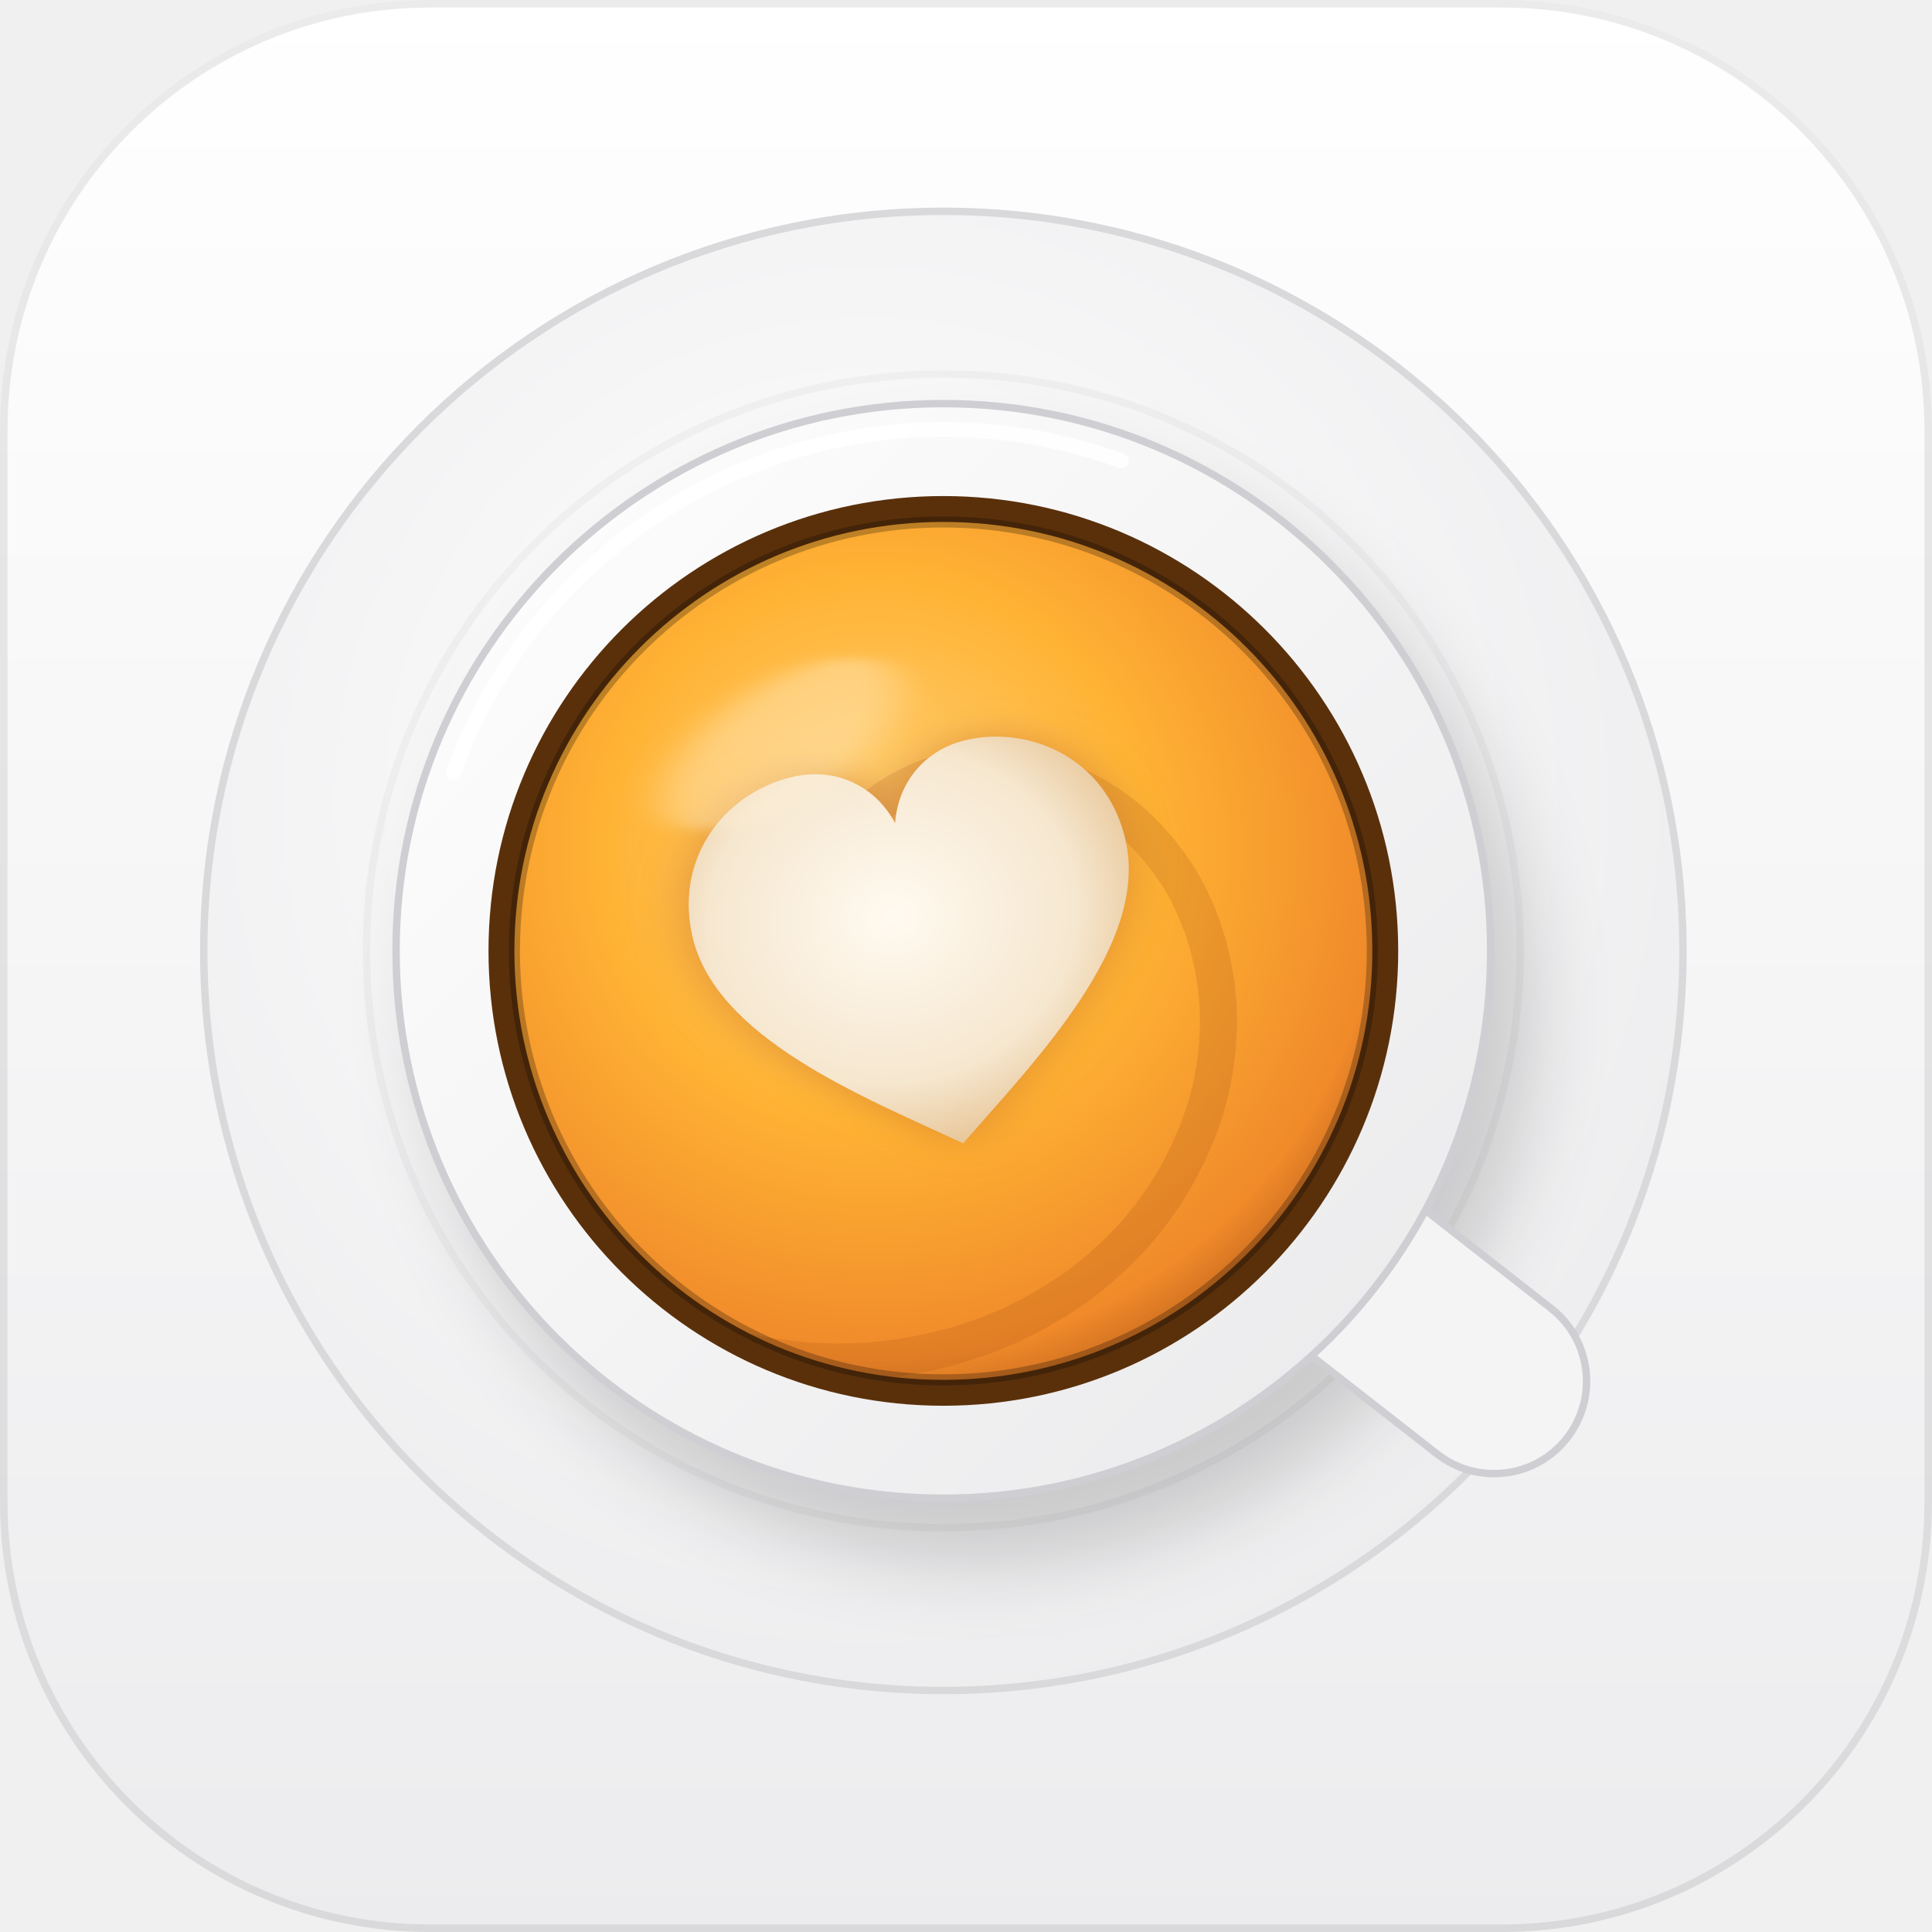
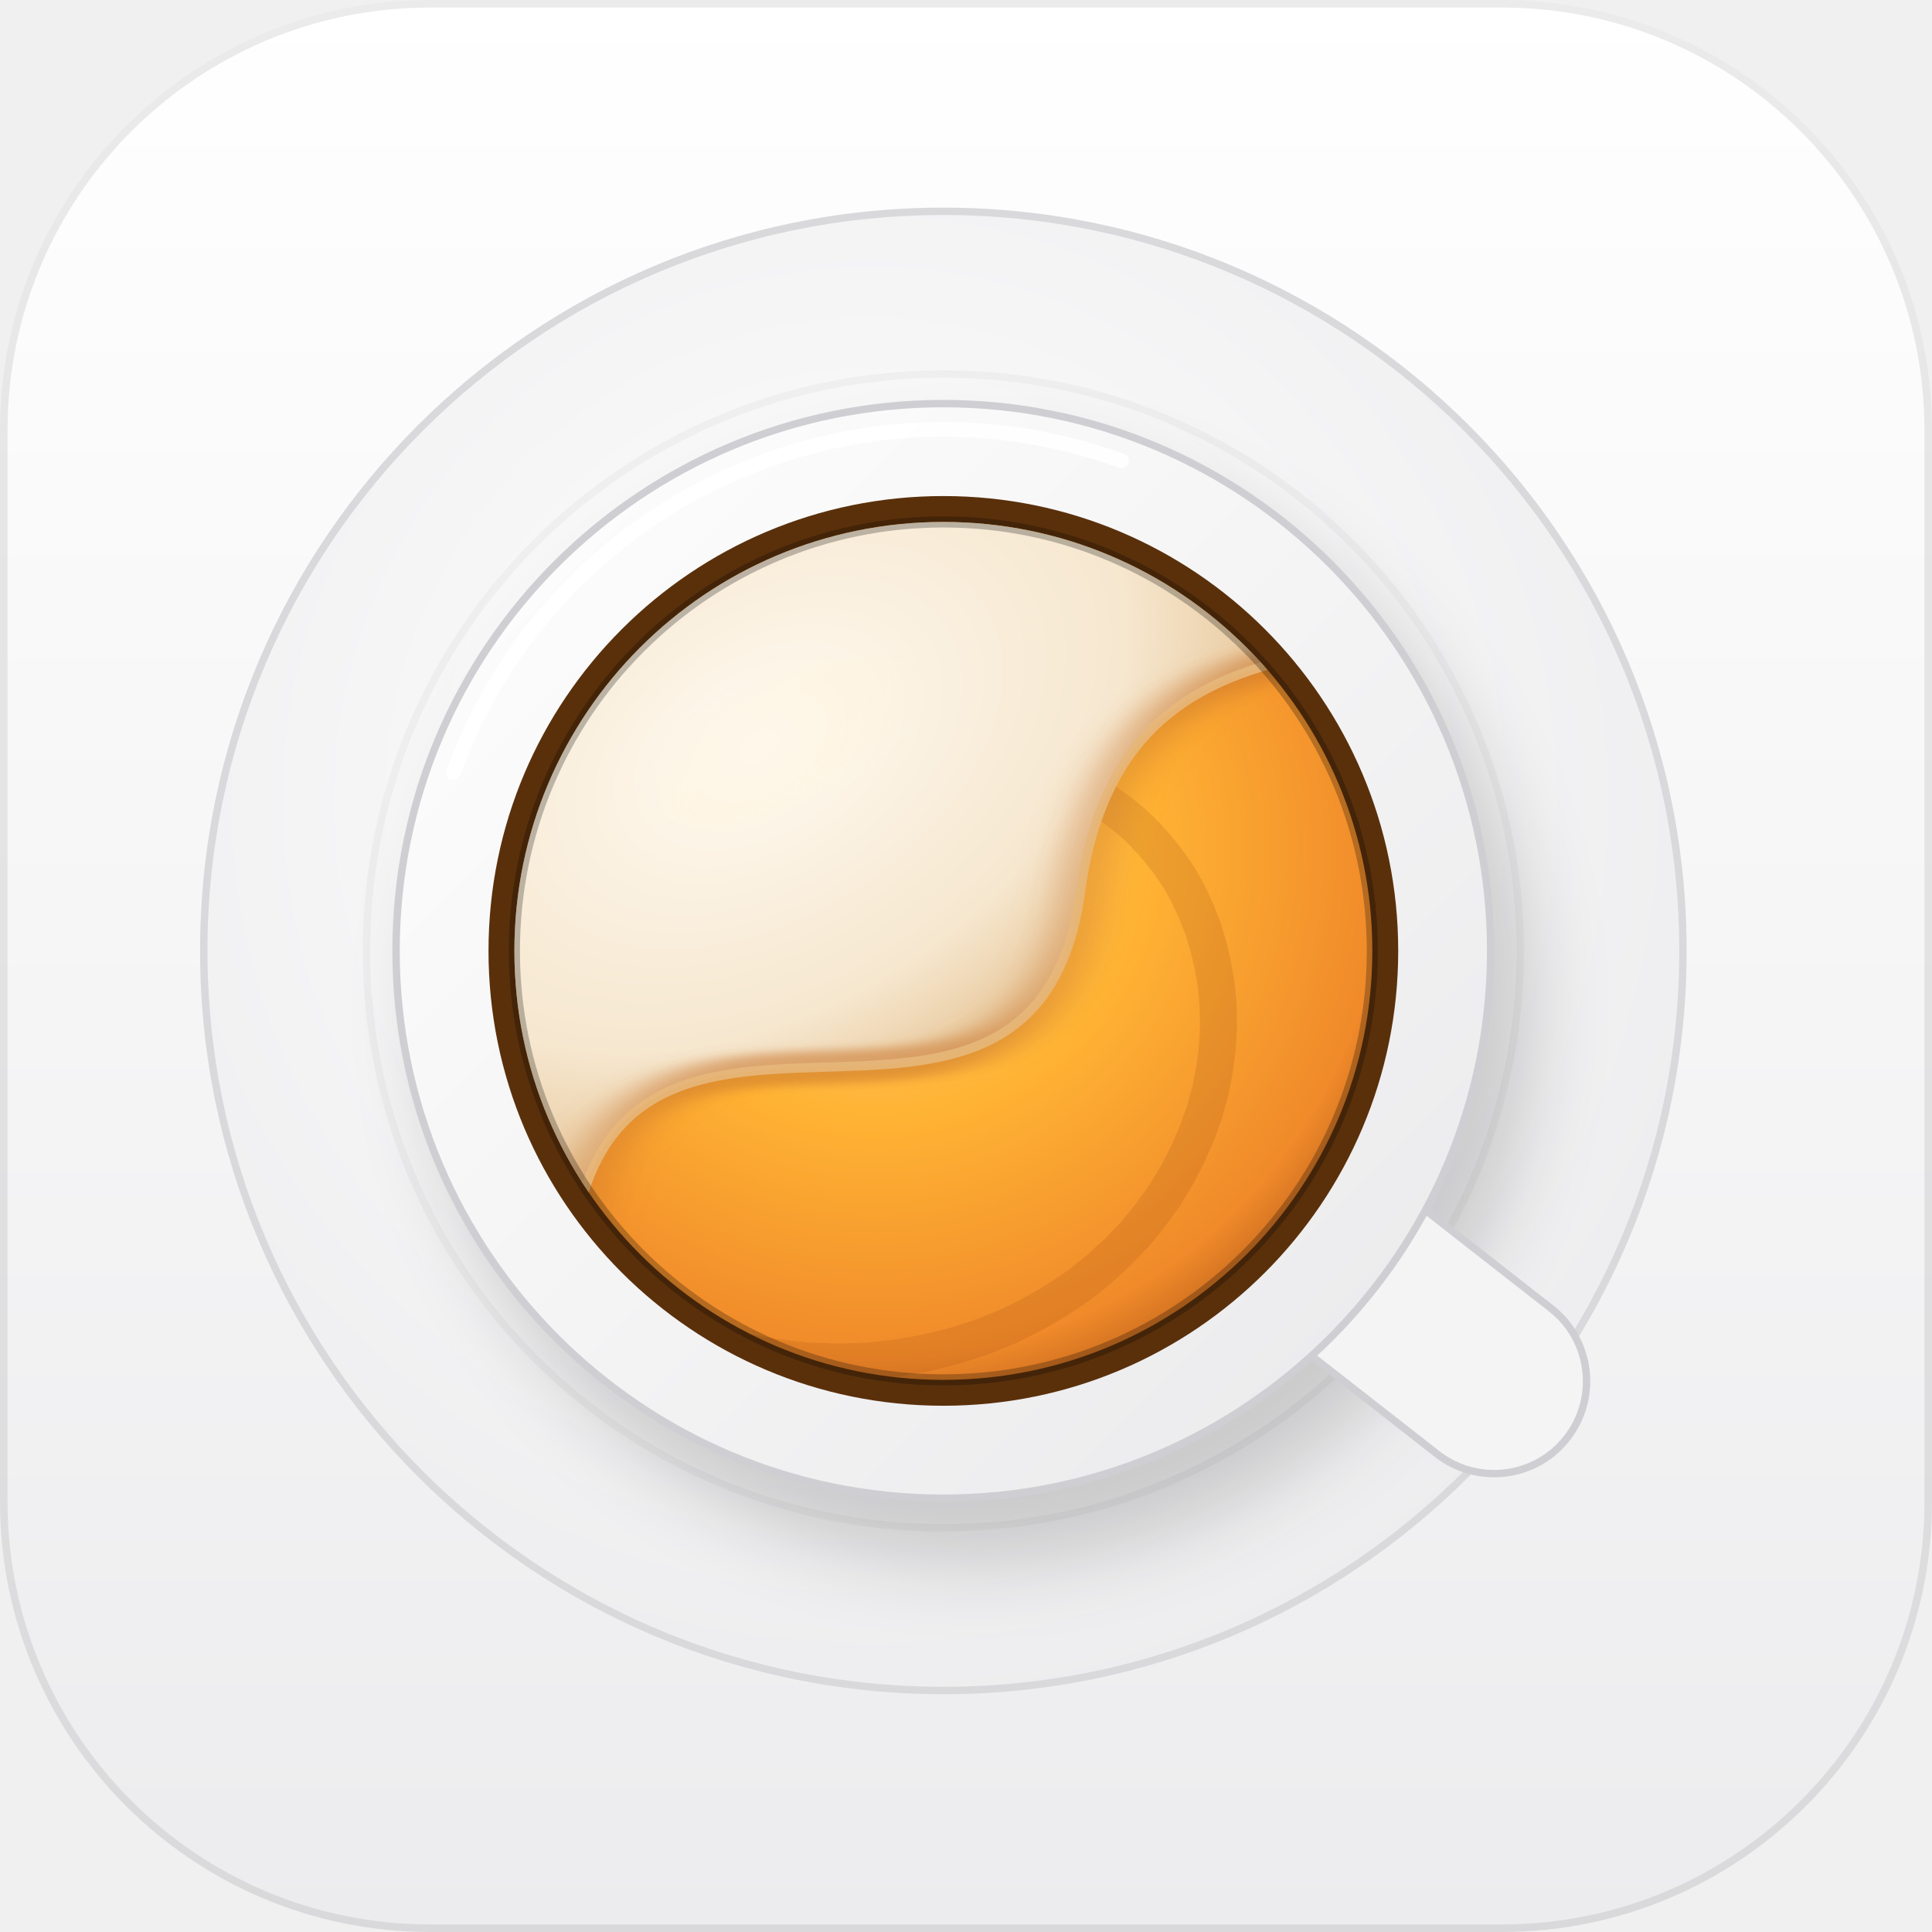
- <svg xmlns="http://www.w3.org/2000/svg" width="512" height="512" viewBox="0 0 512 512">
+ <svg xmlns="http://www.w3.org/2000/svg" viewBox="0 0 512 512" width="512" height="512">
  <defs>
-     <linearGradient id="a" x1="0" x2="0" y1="0" y2="1">
-       <stop offset="0" stop-color="#fff" />
+     <linearGradient id="bg" x1="0" y1="0" x2="0" y2="1">
+       <stop offset="0" stop-color="#ffffff" />
      <stop offset="1" stop-color="#ececee" />
    </linearGradient>
  </defs>
-   <rect width="512" height="512" fill="url(#a)" rx="114" />
-   <rect width="510" height="510" x="1" y="1" fill="none" stroke="#000" stroke-opacity=".08" stroke-width="2" rx="113" />
-   <g transform="matrix(.98 0 0 .98 250 252)">
+   <rect width="512" height="512" rx="114" fill="url(#bg)" />
+   <rect x="1" y="1" width="510" height="510" rx="113" fill="none" stroke="#000" stroke-opacity="0.08" stroke-width="2" />
+   <g transform="translate(250 252) scale(.98)">
    <defs>
-       <radialGradient id="b" cx="45%" cy="40%" r="65%">
-         <stop offset="0" stop-color="#fff" />
+       <radialGradient id="i-s" cx="45%" cy="40%" r="65%">
+         <stop offset="0" stop-color="#ffffff" />
        <stop offset="1" stop-color="#ececee" />
      </radialGradient>
-       <radialGradient id="e" cx="42%" cy="38%" r="70%">
+       <linearGradient id="i-c" x1="0" y1="0" x2="1" y2="1">
+         <stop offset="0" stop-color="#ffffff" />
+         <stop offset="1" stop-color="#e9e9eb" />
+       </linearGradient>
+       <radialGradient id="i-k" cx="42%" cy="38%" r="70%">
        <stop offset="0" stop-color="#ffd27a" />
        <stop offset=".45" stop-color="#ffb334" />
        <stop offset=".85" stop-color="#f08a2a" />
        <stop offset="1" stop-color="#b65a18" />
      </radialGradient>
-       <radialGradient id="h" cx="45%" cy="40%" r="60%">
+       <radialGradient id="i-m" cx="45%" cy="40%" r="60%">
        <stop offset="0" stop-color="#fffaf1" />
        <stop offset=".7" stop-color="#f6e7cf" />
        <stop offset="1" stop-color="#e8c79a" />
      </radialGradient>
-       <filter id="c" width="200%" height="200%" x="-50%" y="-50%">
+       <clipPath id="i-clip">
+         <circle r="116" />
+       </clipPath>
+       <filter id="i-b" x="-50%" y="-50%" width="200%" height="200%">
        <feGaussianBlur stdDeviation="10" />
      </filter>
-       <filter id="g" width="200%" height="200%" x="-50%" y="-50%">
+       <filter id="i-soft" x="-50%" y="-50%" width="200%" height="200%">
        <feGaussianBlur stdDeviation="4" />
      </filter>
-       <linearGradient id="d" x1="0" x2="1" y1="0" y2="1">
-         <stop offset="0" stop-color="#fff" />
-         <stop offset="1" stop-color="#e9e9eb" />
-       </linearGradient>
-       <clipPath id="f">
-         <circle r="116" />
-       </clipPath>
    </defs>
-     <circle r="200" fill="url(#b)" stroke="#d9d9dc" stroke-width="2" />
+     <circle r="200" fill="url(#i-s)" stroke="#d9d9dc" stroke-width="2" />
    <circle r="156" fill="none" stroke="#000" stroke-opacity=".035" stroke-width="2" />
-     <circle cx="10" cy="16" r="150" filter="url(#c)" opacity=".16" />
-     <rect width="104" height="50" x="110" y="-25" fill="#f4f4f5" stroke="#cfcfd3" stroke-width="2" rx="25" transform="rotate(38)" />
-     <circle r="148" fill="url(#d)" stroke="#cfcfd3" stroke-width="2" />
-     <path fill="none" stroke="#fff" stroke-linecap="round" stroke-opacity=".9" stroke-width="4" d="M-132.5-48.2a141 141 0 0 1 180.7-84.3" />
+     <circle cx="10" cy="16" r="150" fill="#000" opacity="0.16" filter="url(#i-b)" />
+     <g transform="rotate(38)">
+       <rect x="110" y="-25" width="104" height="50" rx="25" fill="#f4f4f5" stroke="#cfcfd3" stroke-width="2" />
+     </g>
+     <circle r="148" fill="url(#i-c)" stroke="#cfcfd3" stroke-width="2" />
+     <path d="M-132.5 -48.2A141 141 0 0 1 48.2 -132.5" fill="none" stroke="#fff" stroke-opacity="0.9" stroke-width="4" stroke-linecap="round" />
    <circle r="123" fill="#5a300b" />
-     <circle r="116" fill="url(#e)" />
-     <g clip-path="url(#f)">
-       <path fill="none" stroke="#9c4d14" stroke-linecap="round" stroke-opacity=".18" stroke-width="10" d="m14.7 6.2-.2 1.2-.3 1.1-.4 1.2-.5 1.2-.5 1.1-.7 1.1-.7 1.1-.9 1-.9 1-1 .9-1.1.9-1.2.9-1.3.7-1.3.7-1.4.6-1.4.4-1.6.4-1.5.3-1.7.2-1.6.1-1.7-.1-1.7-.1-1.8-.3-1.7-.4-1.7-.6-1.7-.7-1.7-.8-1.7-1-1.6-1.1-1.6-1.2-1.5-1.3-1.4-1.5-1.4-1.6-1.2-1.8L-29 8l-1.1-2-.9-2.1-.8-2.1-.6-2.3-.4-2.3-.4-2.4-.1-2.5v-2.5l.2-2.6.4-2.5.6-2.6.8-2.6 1-2.6 1.2-2.5 1.4-2.5 1.6-2.5 1.7-2.3 2-2.3 2.2-2.2 2.4-2 2.5-1.9 2.8-1.7 2.9-1.6 3-1.4 3.2-1.2 3.4-1 3.4-.8 3.6-.5 3.7-.2 3.7-.1 3.8.3 3.9.5 3.8.9 3.9 1.1 3.9 1.4 3.8 1.7 3.7 2 3.7 2.3 3.5 2.6 3.5 2.9 3.2 3.2 3.1 3.5 2.9 3.7 2.7 4 2.4 4.3 2.1 4.5 1.9 4.8 1.5 4.9L72.9 4l.9 5.3.5 5.4.1 5.6-.3 5.7-.7 5.7-1.1 5.8-1.6 5.8-2 5.7-2.5 5.7-2.9 5.7-3.3 5.5-3.8 5.3-4.2 5.2-4.7 4.9-5.1 4.7-5.5 4.4-6 4-6.3 3.7-6.6 3.3-7.1 2.9-7.3 2.4-7.6 1.9-7.9 1.4-8.1.9-8.3.3-8.4-.3-8.6-1-8.6-1.5-8.6-2.2-8.7-2.8-8.5-3.5-8.5-4.2-8.2-4.9-8.1-5.5-7.7-6.2-7.5-6.8" />
-       <path fill="#c9742c" d="M0 30C-16 18-40 2-40-17c0-15 12-24 24-24 8 0 14 5 16 12 2-7 8-12 16-12 12 0 24 9 24 24C40 2 16 18 0 30" filter="url(#g)" opacity=".6" transform="rotate(-12 36.057 23.029)scale(1.5)" />
-       <path fill="url(#h)" d="M0 30C-16 18-40 2-40-17c0-15 12-24 24-24 8 0 14 5 16 12 2-7 8-12 16-12 12 0 24 9 24 24C40 2 16 18 0 30" transform="rotate(-12 36.057 23.029)scale(1.5)" />
-       <ellipse cx="-44" cy="-56" fill="#fff4dc" filter="url(#g)" opacity=".35" rx="36" ry="16" transform="rotate(-32 -44 -56)" />
+     <circle r="116" fill="url(#i-k)" />
+     <g clip-path="url(#i-clip)">
+       <g class="">
+         <path d="M14.7 6.2L14.5 7.4L14.2 8.5L13.8 9.7L13.3 10.9L12.8 12.0L12.1 13.1L11.4 14.2L10.5 15.2L9.6 16.2L8.6 17.1L7.5 18.0L6.3 18.9L5.0 19.6L3.7 20.3L2.3 20.9L0.9 21.3L-0.7 21.7L-2.2 22.0L-3.9 22.2L-5.5 22.3L-7.2 22.2L-8.9 22.1L-10.7 21.8L-12.4 21.4L-14.1 20.8L-15.8 20.1L-17.5 19.3L-19.2 18.3L-20.8 17.2L-22.4 16.0L-23.9 14.7L-25.3 13.2L-26.7 11.6L-27.9 9.8L-29.0 8.0L-30.1 6.0L-31.0 3.9L-31.8 1.8L-32.4 -0.5L-32.8 -2.8L-33.2 -5.2L-33.3 -7.7L-33.3 -10.2L-33.1 -12.8L-32.7 -15.3L-32.1 -17.9L-31.3 -20.5L-30.3 -23.1L-29.1 -25.6L-27.7 -28.1L-26.1 -30.6L-24.4 -32.9L-22.4 -35.2L-20.2 -37.4L-17.8 -39.4L-15.3 -41.3L-12.5 -43.0L-9.6 -44.6L-6.6 -46.0L-3.4 -47.2L-0.0 -48.2L3.4 -49.0L7.0 -49.5L10.7 -49.7L14.4 -49.8L18.2 -49.5L22.1 -49.0L25.9 -48.1L29.8 -47.0L33.7 -45.6L37.5 -43.9L41.2 -41.9L44.9 -39.6L48.4 -37.0L51.9 -34.1L55.1 -30.9L58.2 -27.4L61.1 -23.7L63.8 -19.7L66.2 -15.4L68.3 -10.9L70.2 -6.1L71.7 -1.2L72.9 4.0L73.8 9.3L74.3 14.7L74.4 20.3L74.1 26.0L73.4 31.7L72.3 37.5L70.7 43.3L68.7 49.0L66.2 54.7L63.3 60.4L60.0 65.9L56.2 71.2L52.0 76.4L47.3 81.3L42.2 86.0L36.7 90.4L30.7 94.4L24.4 98.1L17.8 101.4L10.7 104.3L3.4 106.7L-4.2 108.6L-12.1 110.0L-20.2 110.9L-28.5 111.2L-36.9 110.9L-45.5 109.9L-54.1 108.4L-62.7 106.2L-71.4 103.4L-79.9 99.9L-88.4 95.7L-96.6 90.8L-104.7 85.3L-112.4 79.1L-119.9 72.3" fill="none" stroke="#9c4d14" stroke-opacity=".18" stroke-width="10" stroke-linecap="round" />
+         <g transform="rotate(-32)">
+           <path d="M-130 18 C -70 -62 -20 78 40 6 C 70 -30 100 -26 130 -14 L 130 -140 L -130 -140 Z" fill="url(#i-m)" />
+           <path d="M-130 18 C -70 -62 -20 78 40 6 C 70 -30 100 -26 130 -14" fill="none" stroke="#c9742c" stroke-width="9" stroke-linecap="round" opacity=".55" filter="url(#i-soft)" />
+           <path d="M-130 18 C -70 -62 -20 78 40 6 C 70 -30 100 -26 130 -14" fill="none" stroke="#e7b77a" stroke-width="2.5" stroke-linecap="round" opacity=".9" />
+         </g>
+       </g>
+       <ellipse cx="-44" cy="-56" rx="36" ry="16" transform="rotate(-32 -44 -56)" fill="#fff4dc" opacity=".35" filter="url(#i-soft)" />
    </g>
    <circle r="116" fill="none" stroke="#000" stroke-opacity=".25" stroke-width="3" />
  </g>
</svg>
